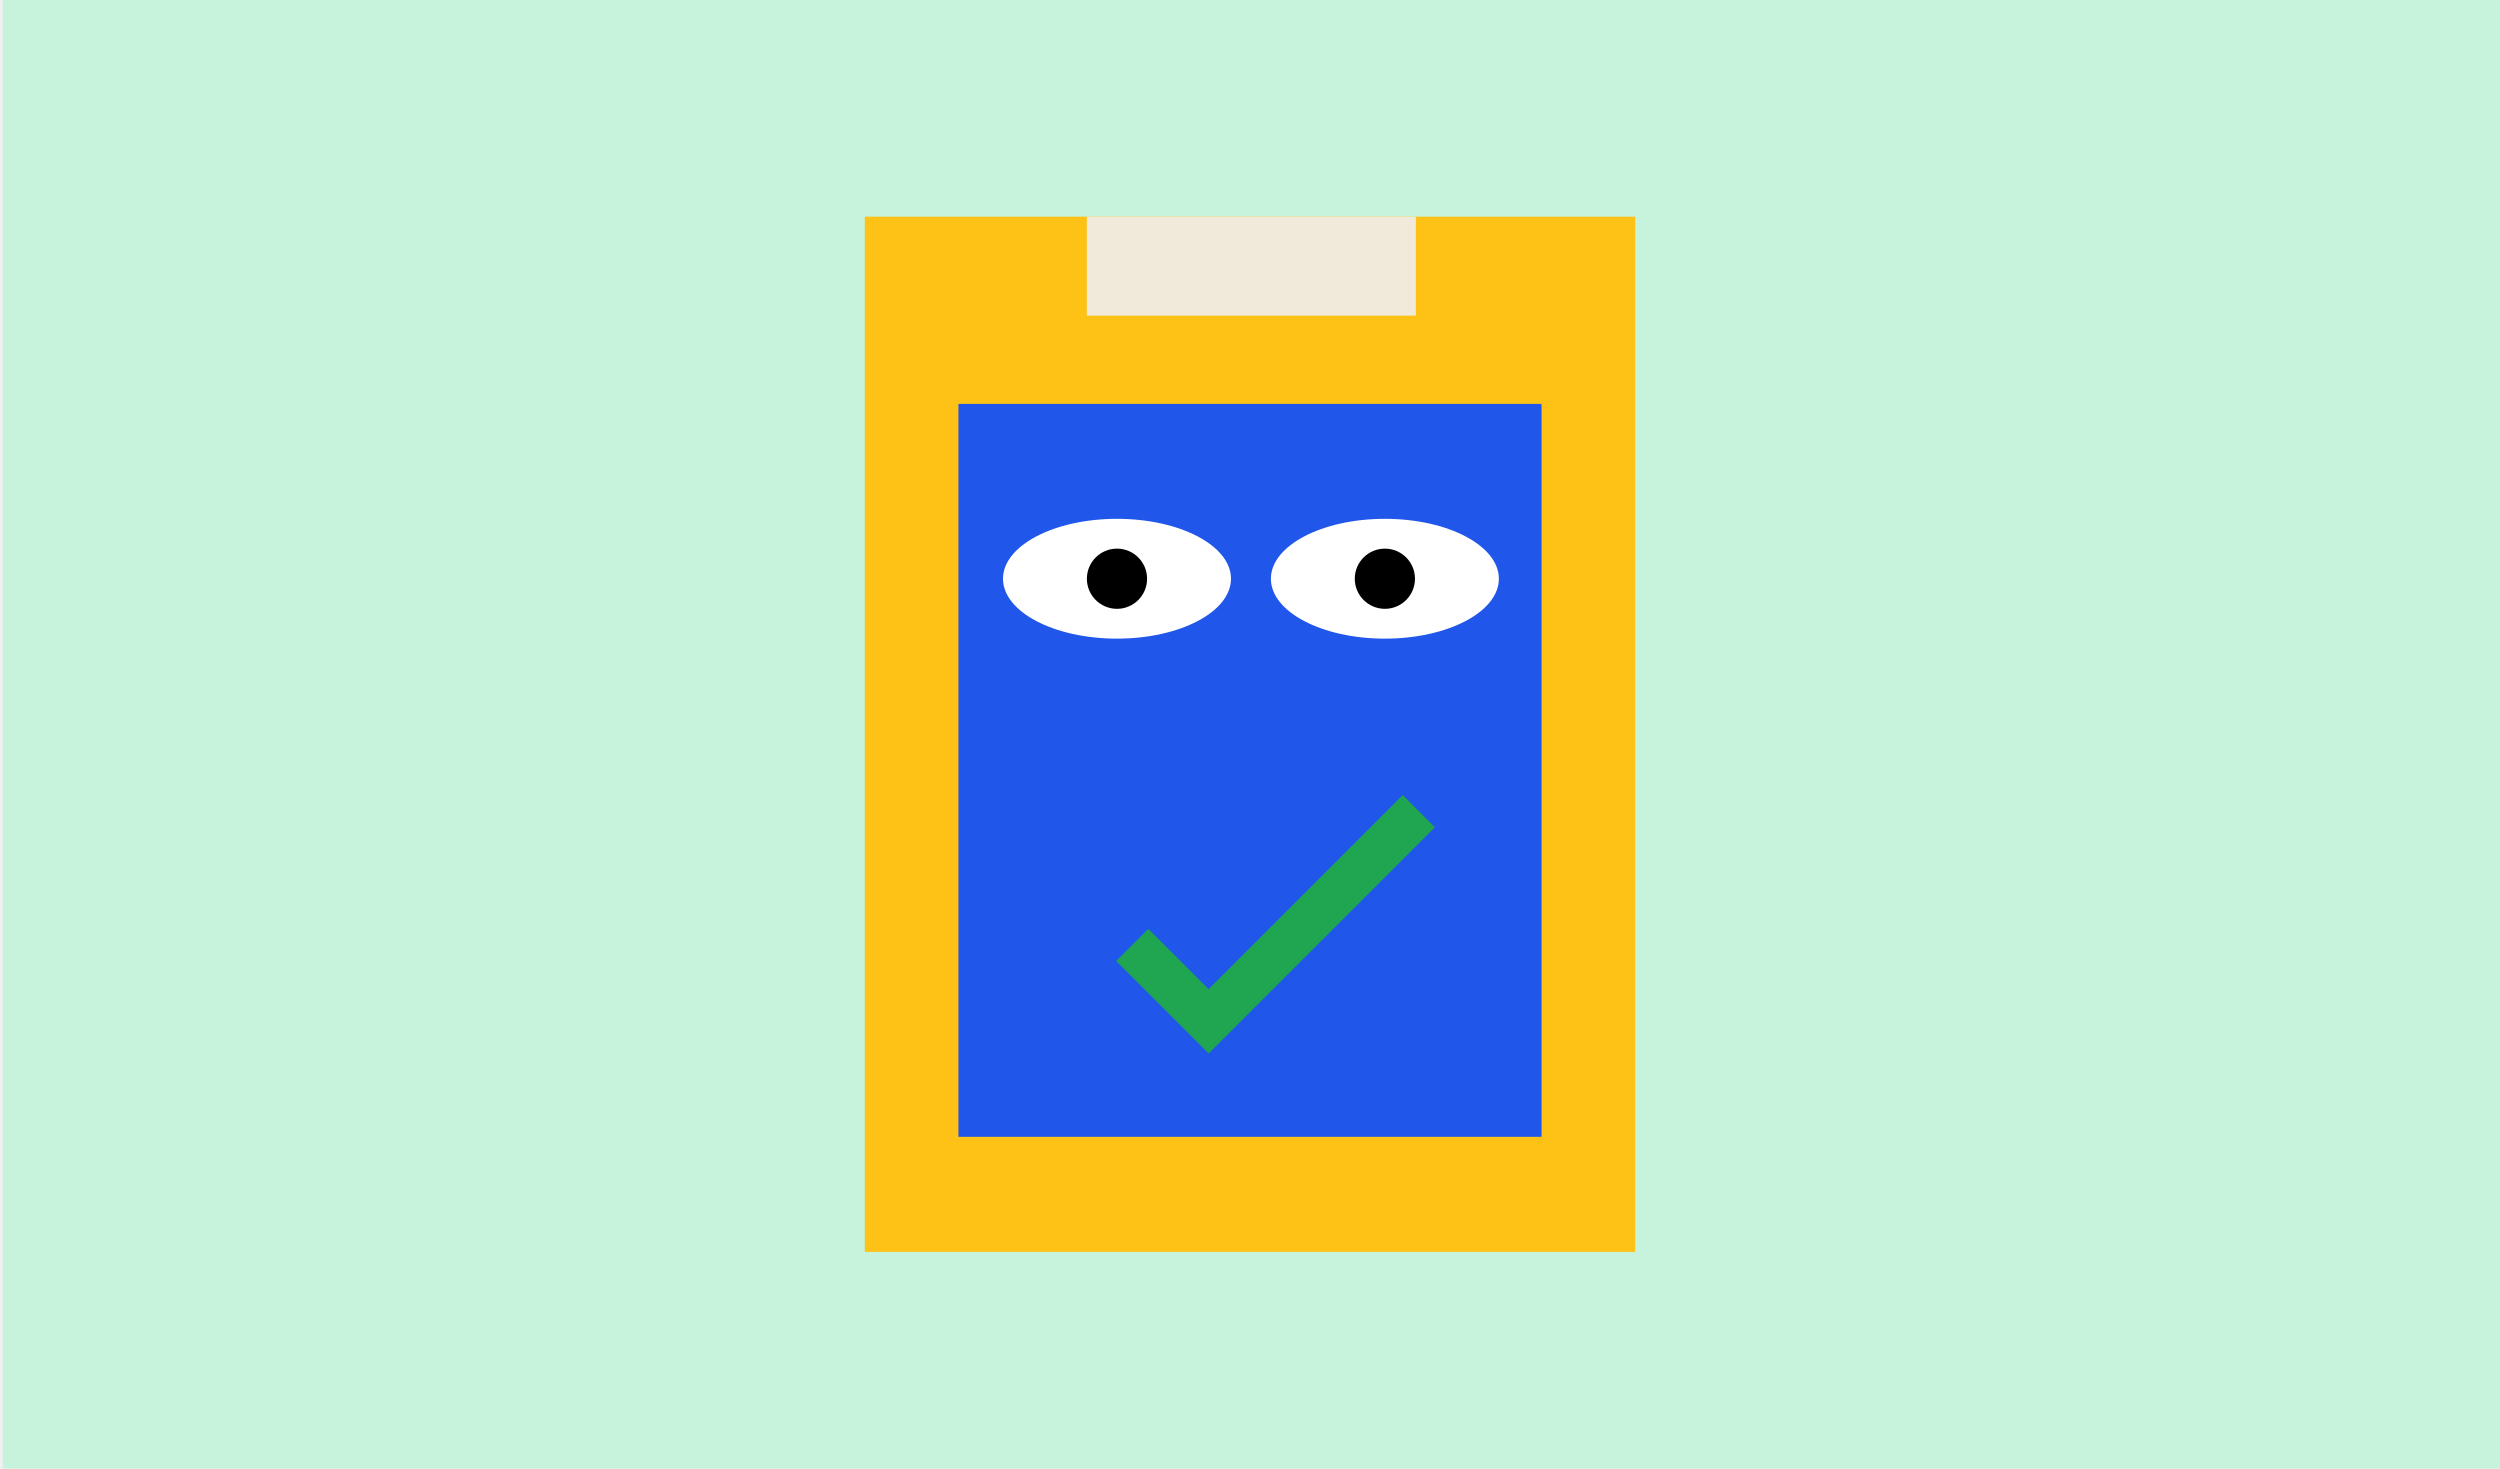
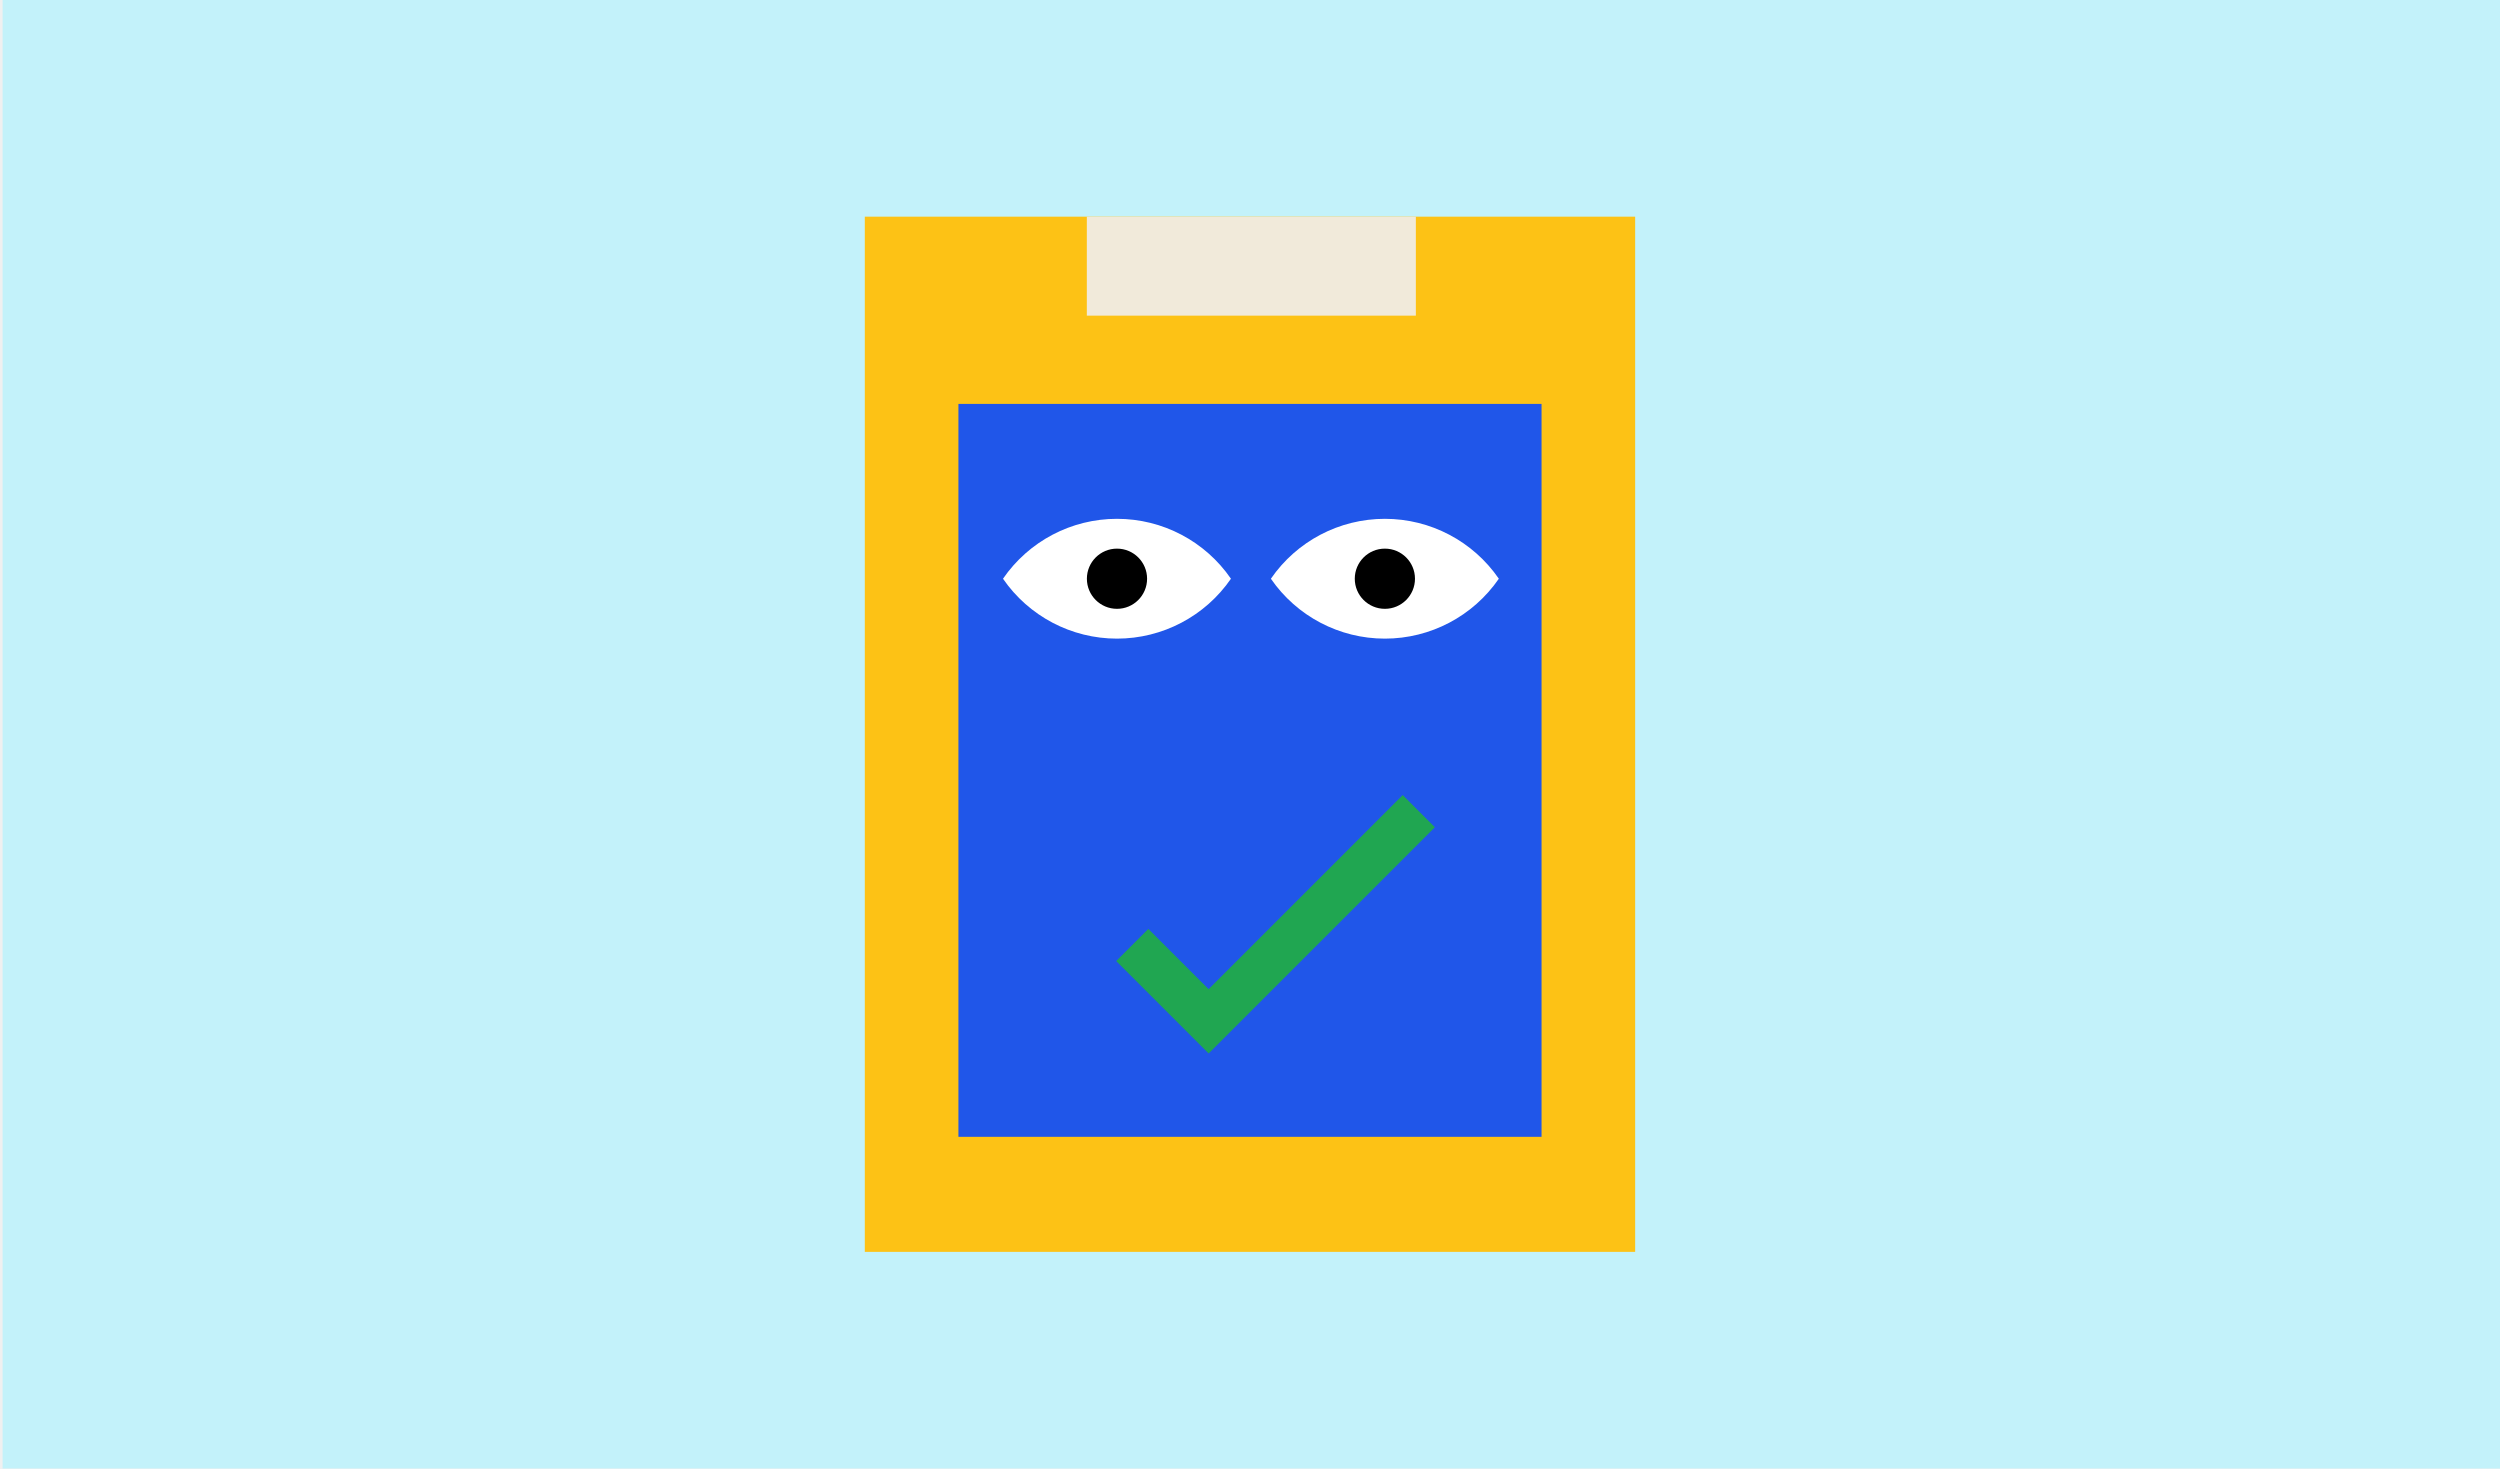
<svg xmlns="http://www.w3.org/2000/svg" viewBox="0 0 858 504">
  <defs>
-     <style>.cls-1{fill:#c7f2dc;}.cls-2{fill:#fdc215;}.cls-3{fill:#2056e9;}.cls-4{fill:#fff;}.cls-5{fill:#20a651;}.cls-6{fill:#f1eada;}</style>
+     <style>.cls-1{fill:#c3f2fa;}.cls-2{fill:#fdc215;}.cls-3{fill:#2056e9;}.cls-4{fill:#fff;}.cls-5{fill:#20a651;}.cls-6{fill:#f1eada;}</style>
  </defs>
  <g id="Layer_2" data-name="Layer 2">
    <rect class="cls-1" x="0.89" width="857.11" height="504" />
  </g>
  <g id="Layer_1" data-name="Layer 1">
    <rect class="cls-2" x="296.8" y="74.36" width="264.39" height="355.28" />
    <rect class="cls-3" x="328.93" y="138.62" width="200.13" height="251.54" />
-     <ellipse class="cls-4" cx="383.35" cy="198.62" rx="39.12" ry="20.56" />
+     <path class="cls-4" d="M383.35,178.06a47.43,47.43,0,0,0-39.12,20.56,47.49,47.49,0,0,0,78.23,0A47.42,47.42,0,0,0,383.35,178.06Z" />
    <circle cx="383.35" cy="198.62" r="10.33" />
-     <ellipse class="cls-4" cx="475.29" cy="198.62" rx="39.12" ry="20.56" />
+     <path class="cls-4" d="M475.29,178.06a47.44,47.44,0,0,0-39.12,20.56,47.49,47.49,0,0,0,78.23,0A47.42,47.42,0,0,0,475.29,178.06Z" />
    <circle cx="475.29" cy="198.62" r="10.33" />
    <polygon class="cls-5" points="414.8 361.55 383.08 329.83 394.11 318.8 414.8 339.48 481.41 272.87 492.44 283.91 414.8 361.55" />
    <rect class="cls-6" x="373" y="74.36" width="112.92" height="33.97" />
  </g>
</svg>
